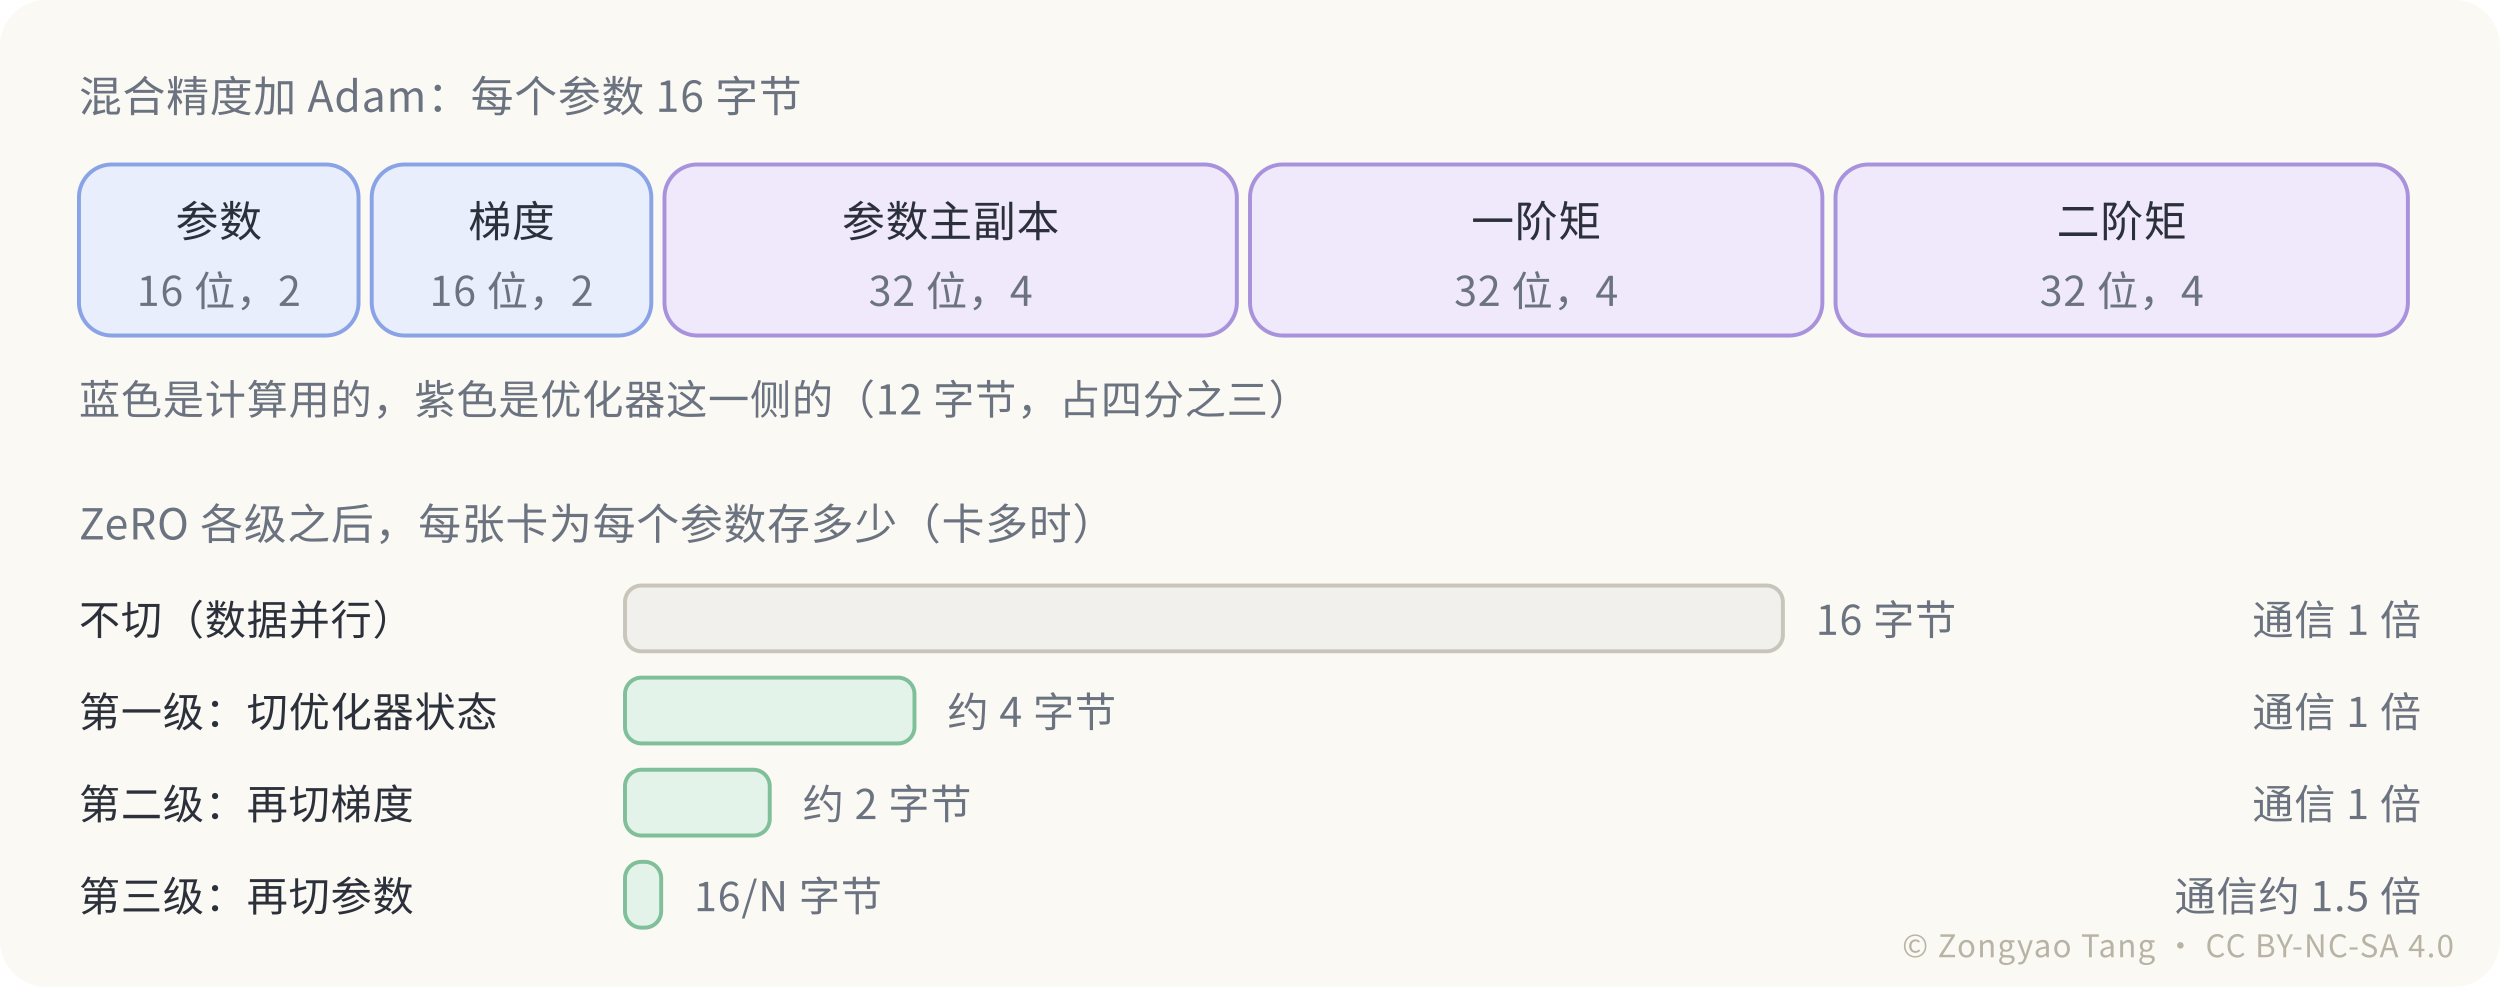
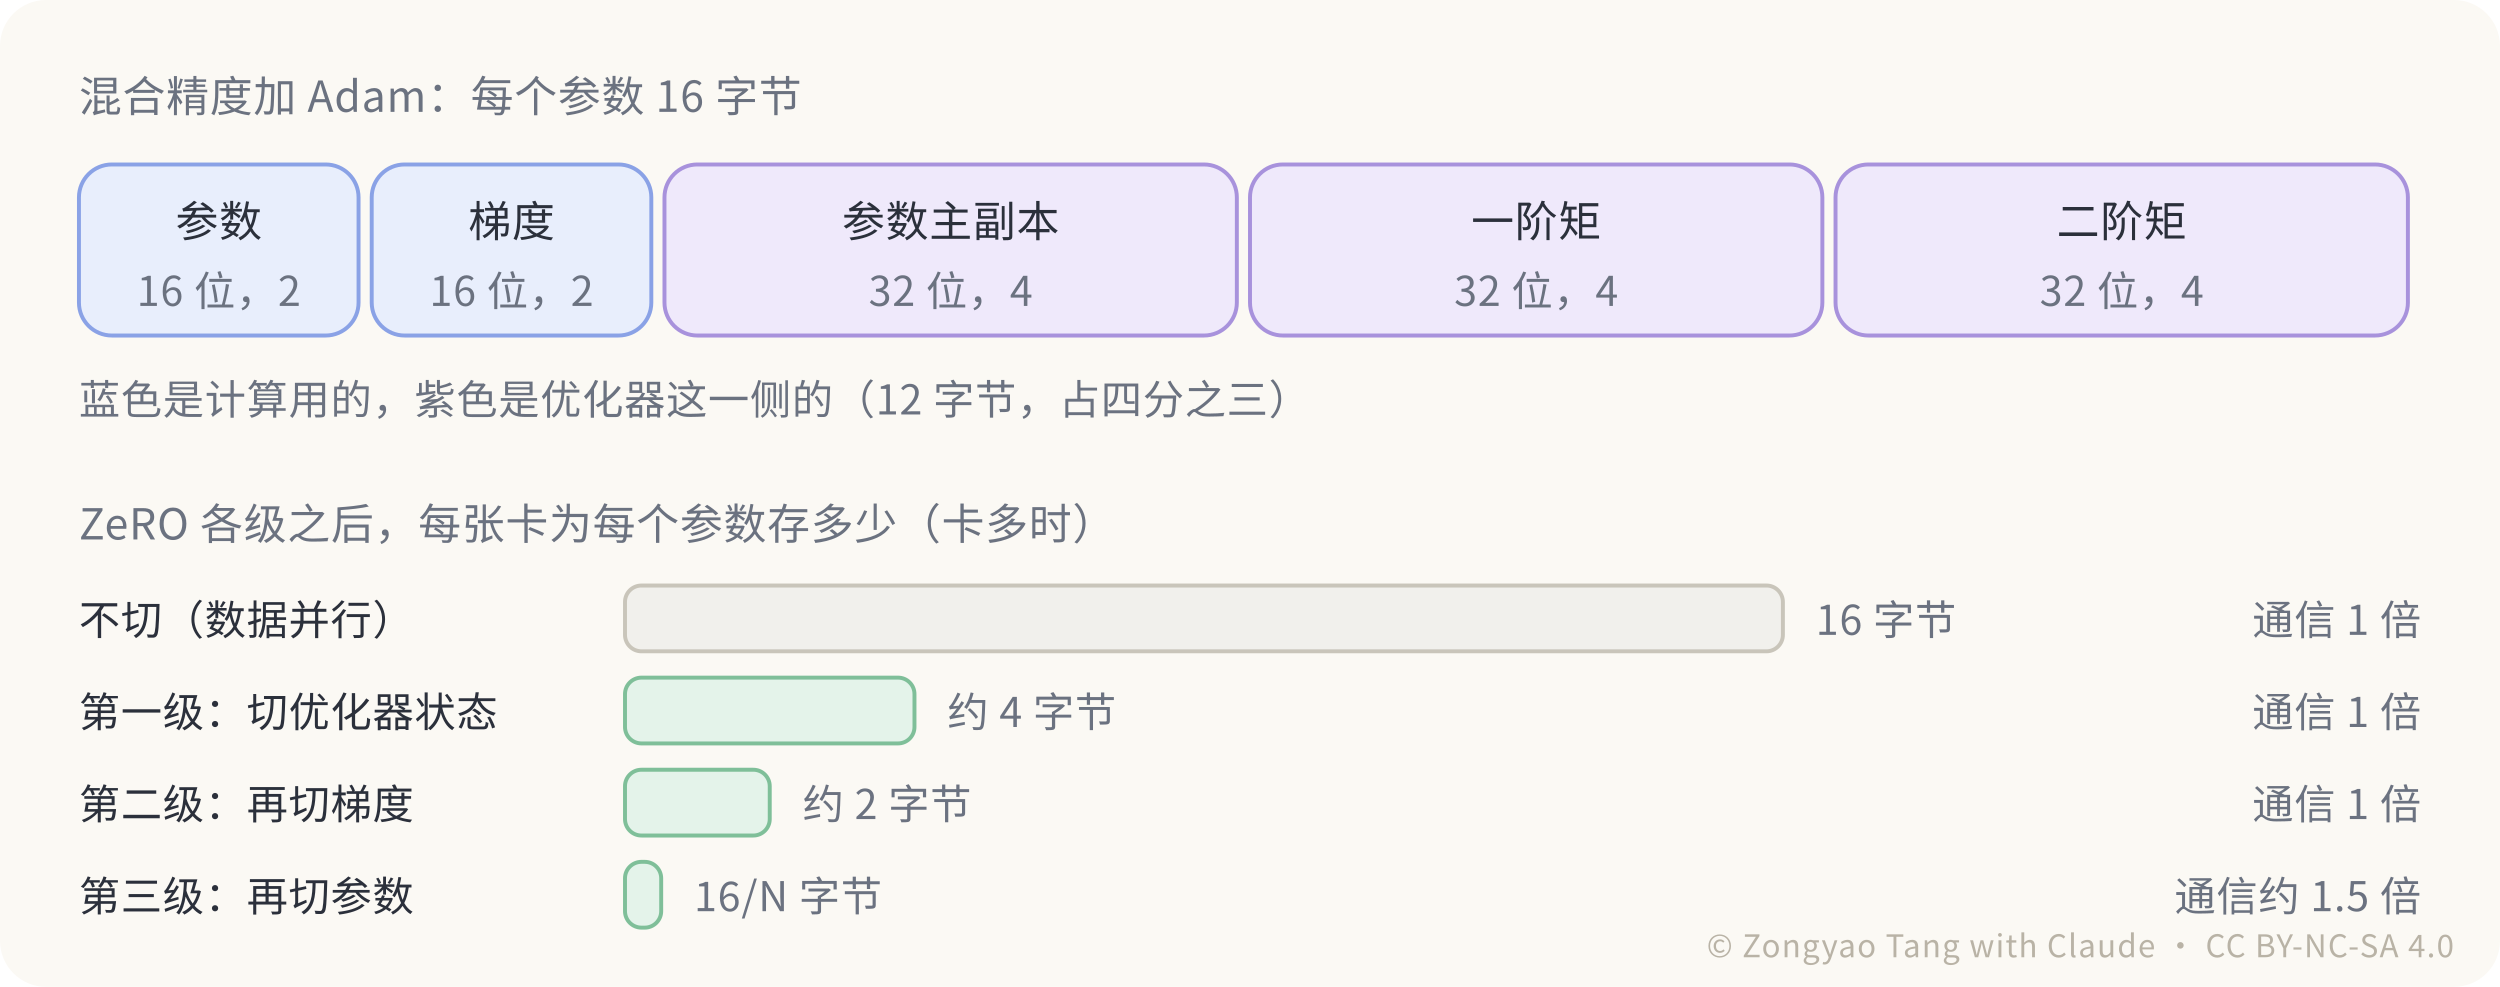
<svg xmlns="http://www.w3.org/2000/svg" viewBox="0 0 760 300" width="760" height="300" font-family="'PingFang SC','Noto Sans CJK SC','Source Han Sans SC','Hiragino Sans GB','Microsoft YaHei',sans-serif" role="img" aria-label="16 字节和 ZeRO 的三级">
  <defs>
    <marker id="tip" viewBox="0 0 10 10" refX="9" refY="5" markerWidth="7" markerHeight="7" orient="auto-start-reverse">
      <path d="M0 0 L10 5 L0 10 z" fill="#6b7280" />
    </marker>
  </defs>
  <rect width="760" height="300" rx="14" fill="#fbf9f4" />
  <text x="24" y="34" font-size="13" fill="#6b7280" font-weight="400" text-anchor="start" letter-spacing=".02em">混合精度加 Adam：每个参数 16 字节</text>
  <rect x="24" y="50" width="85.0" height="52" rx="10" fill="#e8eefc" stroke="#8aa2e6" stroke-width="1.2" />
  <text x="66.5" y="72.0" font-size="13" fill="#2b303b" font-weight="500" text-anchor="middle" letter-spacing=".02em">参数</text>
  <text x="66.5" y="93.0" font-size="12.5" fill="#6b7280" font-weight="400" text-anchor="middle" letter-spacing=".02em">16 位，2</text>
  <rect x="113.0" y="50" width="85.0" height="52" rx="10" fill="#e8eefc" stroke="#8aa2e6" stroke-width="1.2" />
  <text x="155.5" y="72.0" font-size="13" fill="#2b303b" font-weight="500" text-anchor="middle" letter-spacing=".02em">梯度</text>
  <text x="155.5" y="93.0" font-size="12.5" fill="#6b7280" font-weight="400" text-anchor="middle" letter-spacing=".02em">16 位，2</text>
  <rect x="202.0" y="50" width="174.0" height="52" rx="10" fill="#efe9fb" stroke="#a892dc" stroke-width="1.2" />
  <text x="289.0" y="72.0" font-size="13" fill="#2b303b" font-weight="500" text-anchor="middle" letter-spacing=".02em">参数主副本</text>
  <text x="289.0" y="93.0" font-size="12.5" fill="#6b7280" font-weight="400" text-anchor="middle" letter-spacing=".02em">32 位，4</text>
  <rect x="380.0" y="50" width="174.0" height="52" rx="10" fill="#efe9fb" stroke="#a892dc" stroke-width="1.2" />
  <text x="467.0" y="72.0" font-size="13" fill="#2b303b" font-weight="500" text-anchor="middle" letter-spacing=".02em">一阶矩</text>
  <text x="467.0" y="93.0" font-size="12.5" fill="#6b7280" font-weight="400" text-anchor="middle" letter-spacing=".02em">32 位，4</text>
  <rect x="558.0" y="50" width="174.0" height="52" rx="10" fill="#efe9fb" stroke="#a892dc" stroke-width="1.2" />
  <text x="645.0" y="72.0" font-size="13" fill="#2b303b" font-weight="500" text-anchor="middle" letter-spacing=".02em">二阶矩</text>
  <text x="645.0" y="93.0" font-size="12.5" fill="#6b7280" font-weight="400" text-anchor="middle" letter-spacing=".02em">32 位，4</text>
  <text x="24" y="126" font-size="12.5" fill="#6b7280" font-weight="400" text-anchor="start" letter-spacing=".02em">蓝色是计算用的，紫色是优化器这一侧的（12 字节，占四分之三）</text>
  <text x="24" y="164" font-size="13" fill="#6b7280" font-weight="400" text-anchor="start" letter-spacing=".02em">ZeRO 各级之后，每张卡为每个参数存多少（卡多时）</text>
  <text x="24" y="193" font-size="12.5" fill="#2b303b" font-weight="400" text-anchor="start" letter-spacing=".02em">不切（数据并行）</text>
  <rect x="190" y="178" width="352" height="20" rx="5" fill="#f1f0ec" stroke="#c9c5ba" stroke-width="1.2" />
  <text x="552" y="193" font-size="12.5" fill="#6b7280" font-weight="400" text-anchor="start" letter-spacing=".02em">16 字节</text>
  <text x="736" y="193" font-size="12.5" fill="#6b7280" font-weight="400" text-anchor="end" letter-spacing=".02em">通信 1 倍</text>
  <text x="24" y="221" font-size="12.5" fill="#2b303b" font-weight="400" text-anchor="start" letter-spacing=".02em">第一级：切优化器状态</text>
  <rect x="190" y="206" width="88" height="20" rx="5" fill="#e4f3ea" stroke="#7fbf99" stroke-width="1.2" />
  <text x="288" y="221" font-size="12.5" fill="#6b7280" font-weight="400" text-anchor="start" letter-spacing=".02em">约 4 字节</text>
  <text x="736" y="221" font-size="12.5" fill="#6b7280" font-weight="400" text-anchor="end" letter-spacing=".02em">通信 1 倍</text>
  <text x="24" y="249" font-size="12.5" fill="#2b303b" font-weight="400" text-anchor="start" letter-spacing=".02em">第二级：再切梯度</text>
  <rect x="190" y="234" width="44" height="20" rx="5" fill="#e4f3ea" stroke="#7fbf99" stroke-width="1.2" />
  <text x="244" y="249" font-size="12.5" fill="#6b7280" font-weight="400" text-anchor="start" letter-spacing=".02em">约 2 字节</text>
  <text x="736" y="249" font-size="12.5" fill="#6b7280" font-weight="400" text-anchor="end" letter-spacing=".02em">通信 1 倍</text>
  <text x="24" y="277" font-size="12.5" fill="#2b303b" font-weight="400" text-anchor="start" letter-spacing=".02em">第三级：再切参数</text>
  <rect x="190" y="262" width="11" height="20" rx="5" fill="#e4f3ea" stroke="#7fbf99" stroke-width="1.2" />
  <text x="211.0" y="277" font-size="12.5" fill="#6b7280" font-weight="400" text-anchor="start" letter-spacing=".02em">16/N 字节</text>
  <text x="736" y="277" font-size="12.5" fill="#6b7280" font-weight="400" text-anchor="end" letter-spacing=".02em">通信约 1.5 倍</text>
-   <text x="746" y="291" font-size="9.5" fill="#b9b3a6" text-anchor="end" letter-spacing=".04em">© Zongyao Tang · CC BY-NC-SA 4.0</text>
+   <text x="746" y="291" font-size="9.5" fill="#b9b3a6" text-anchor="end" letter-spacing=".04em">© Zongyao Tang with Claude · CC BY-NC-SA 4.0</text>
</svg>
